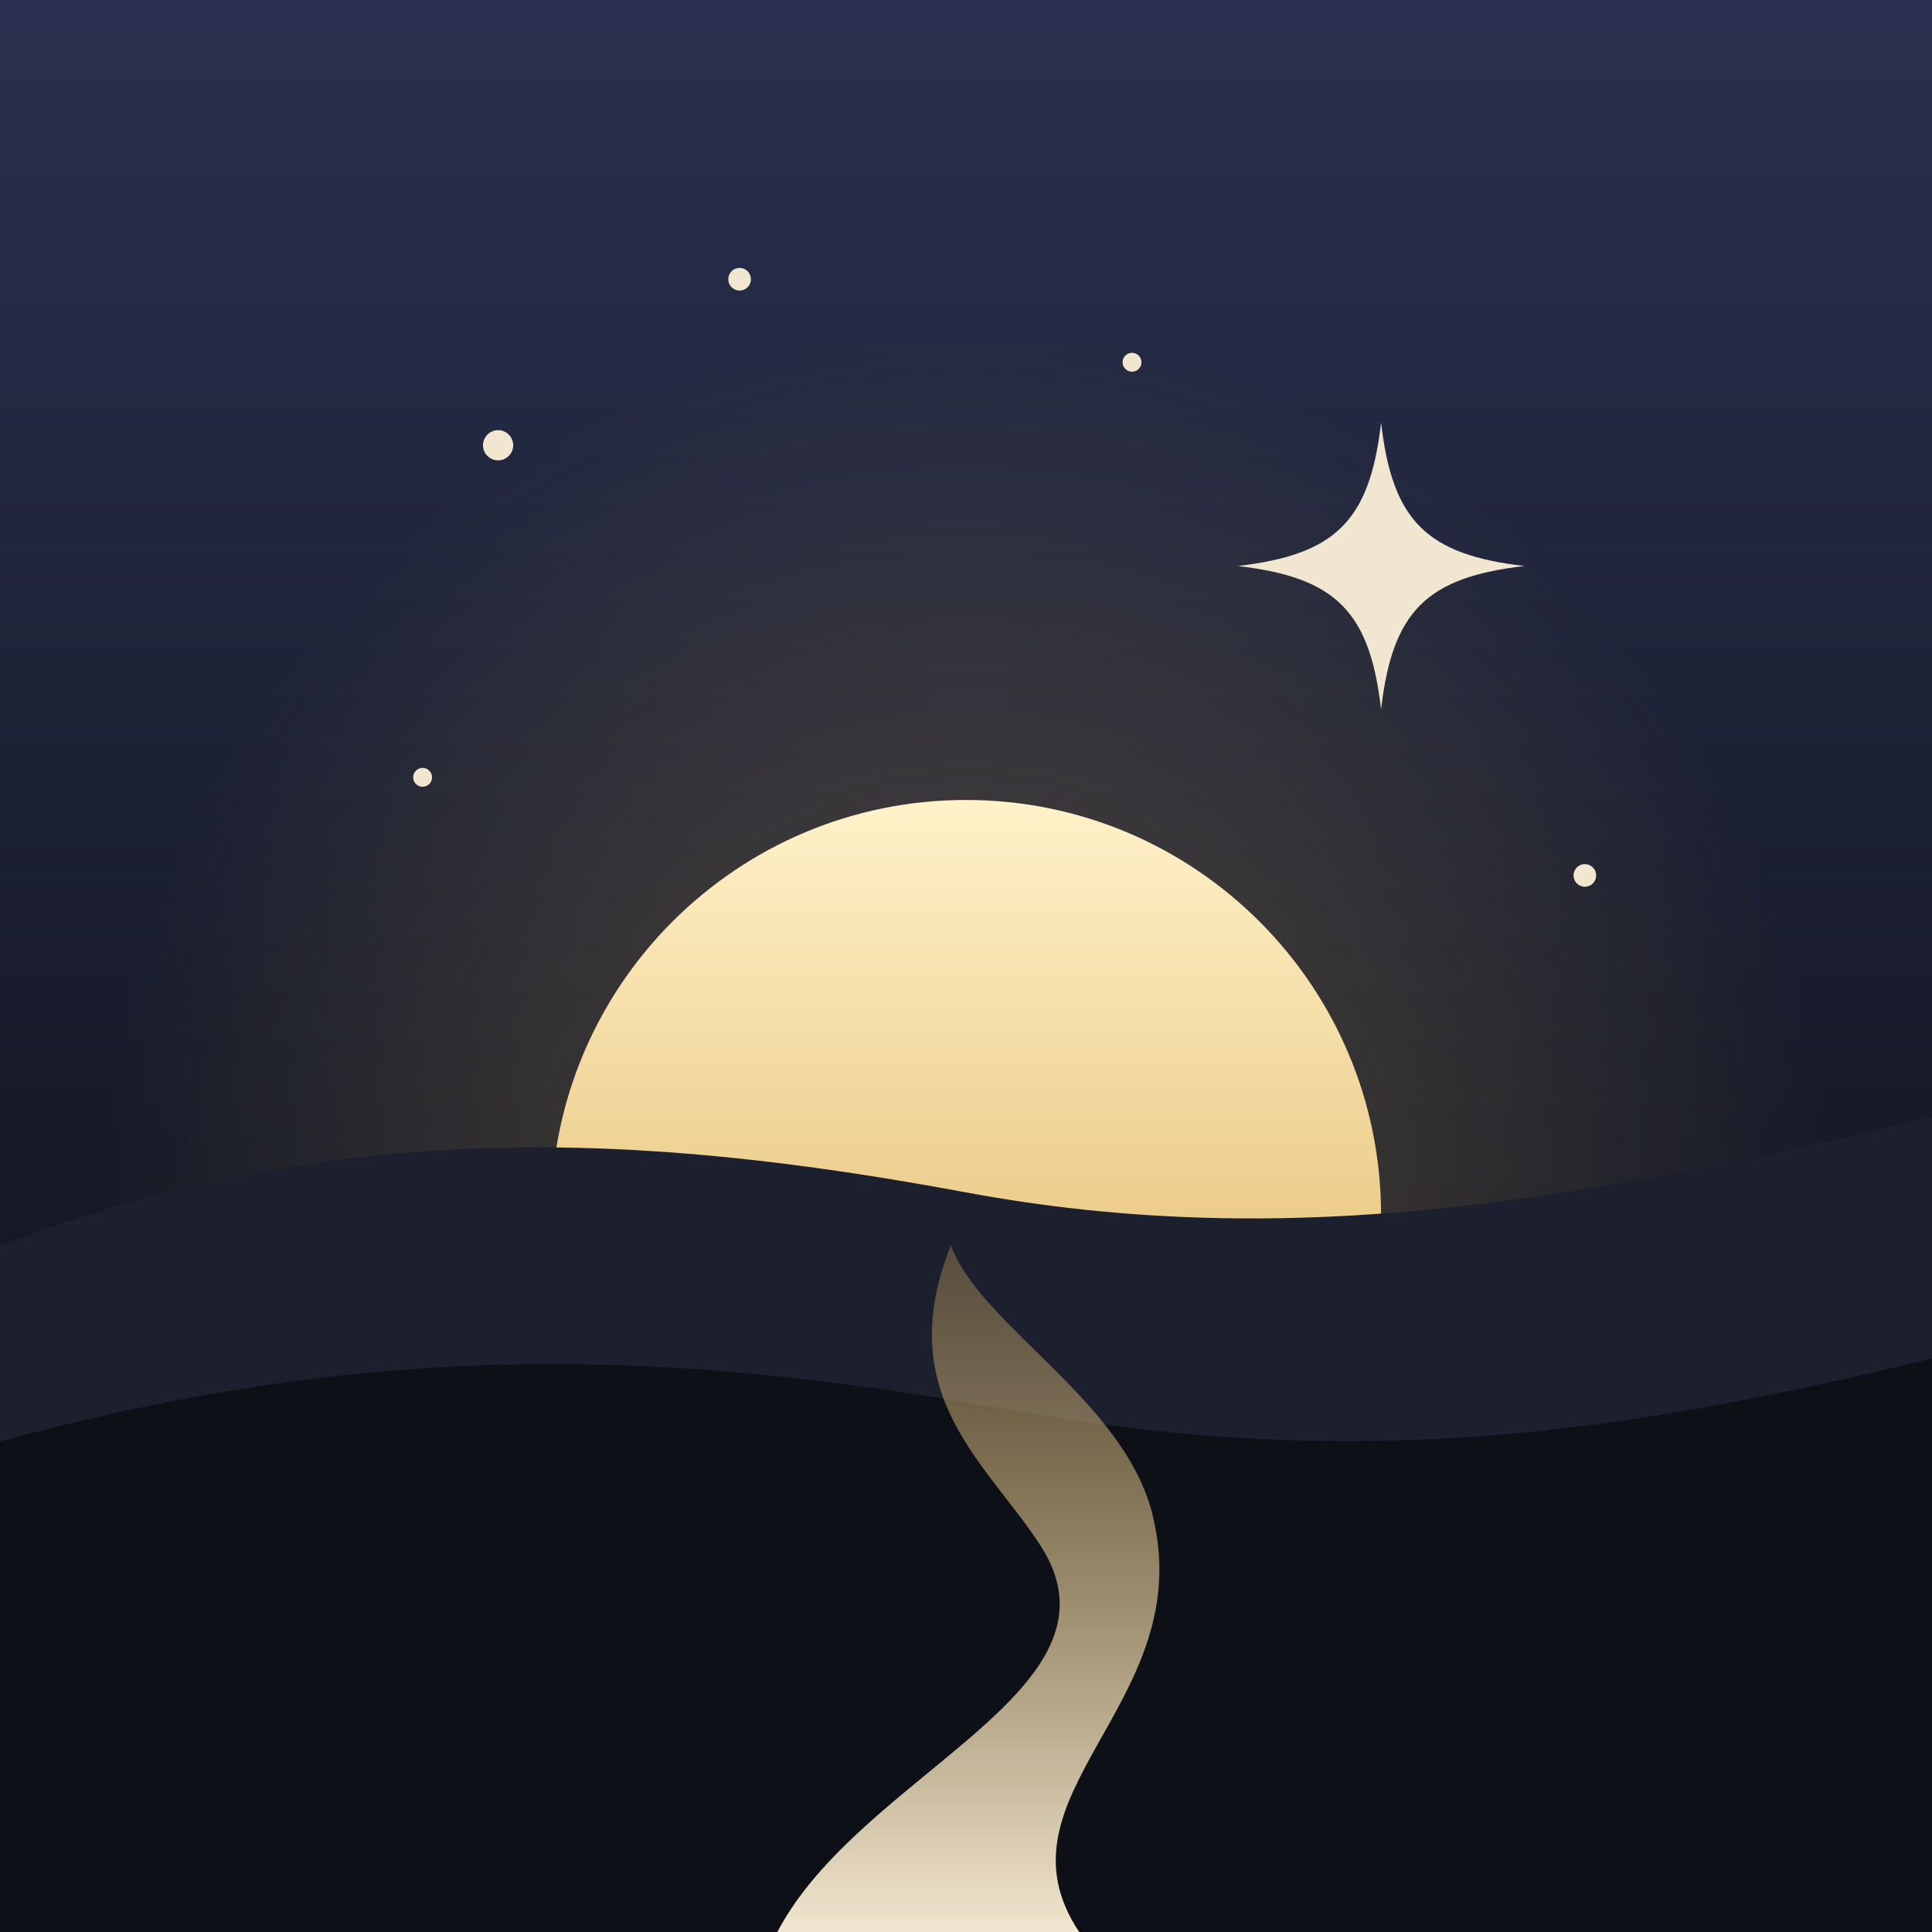
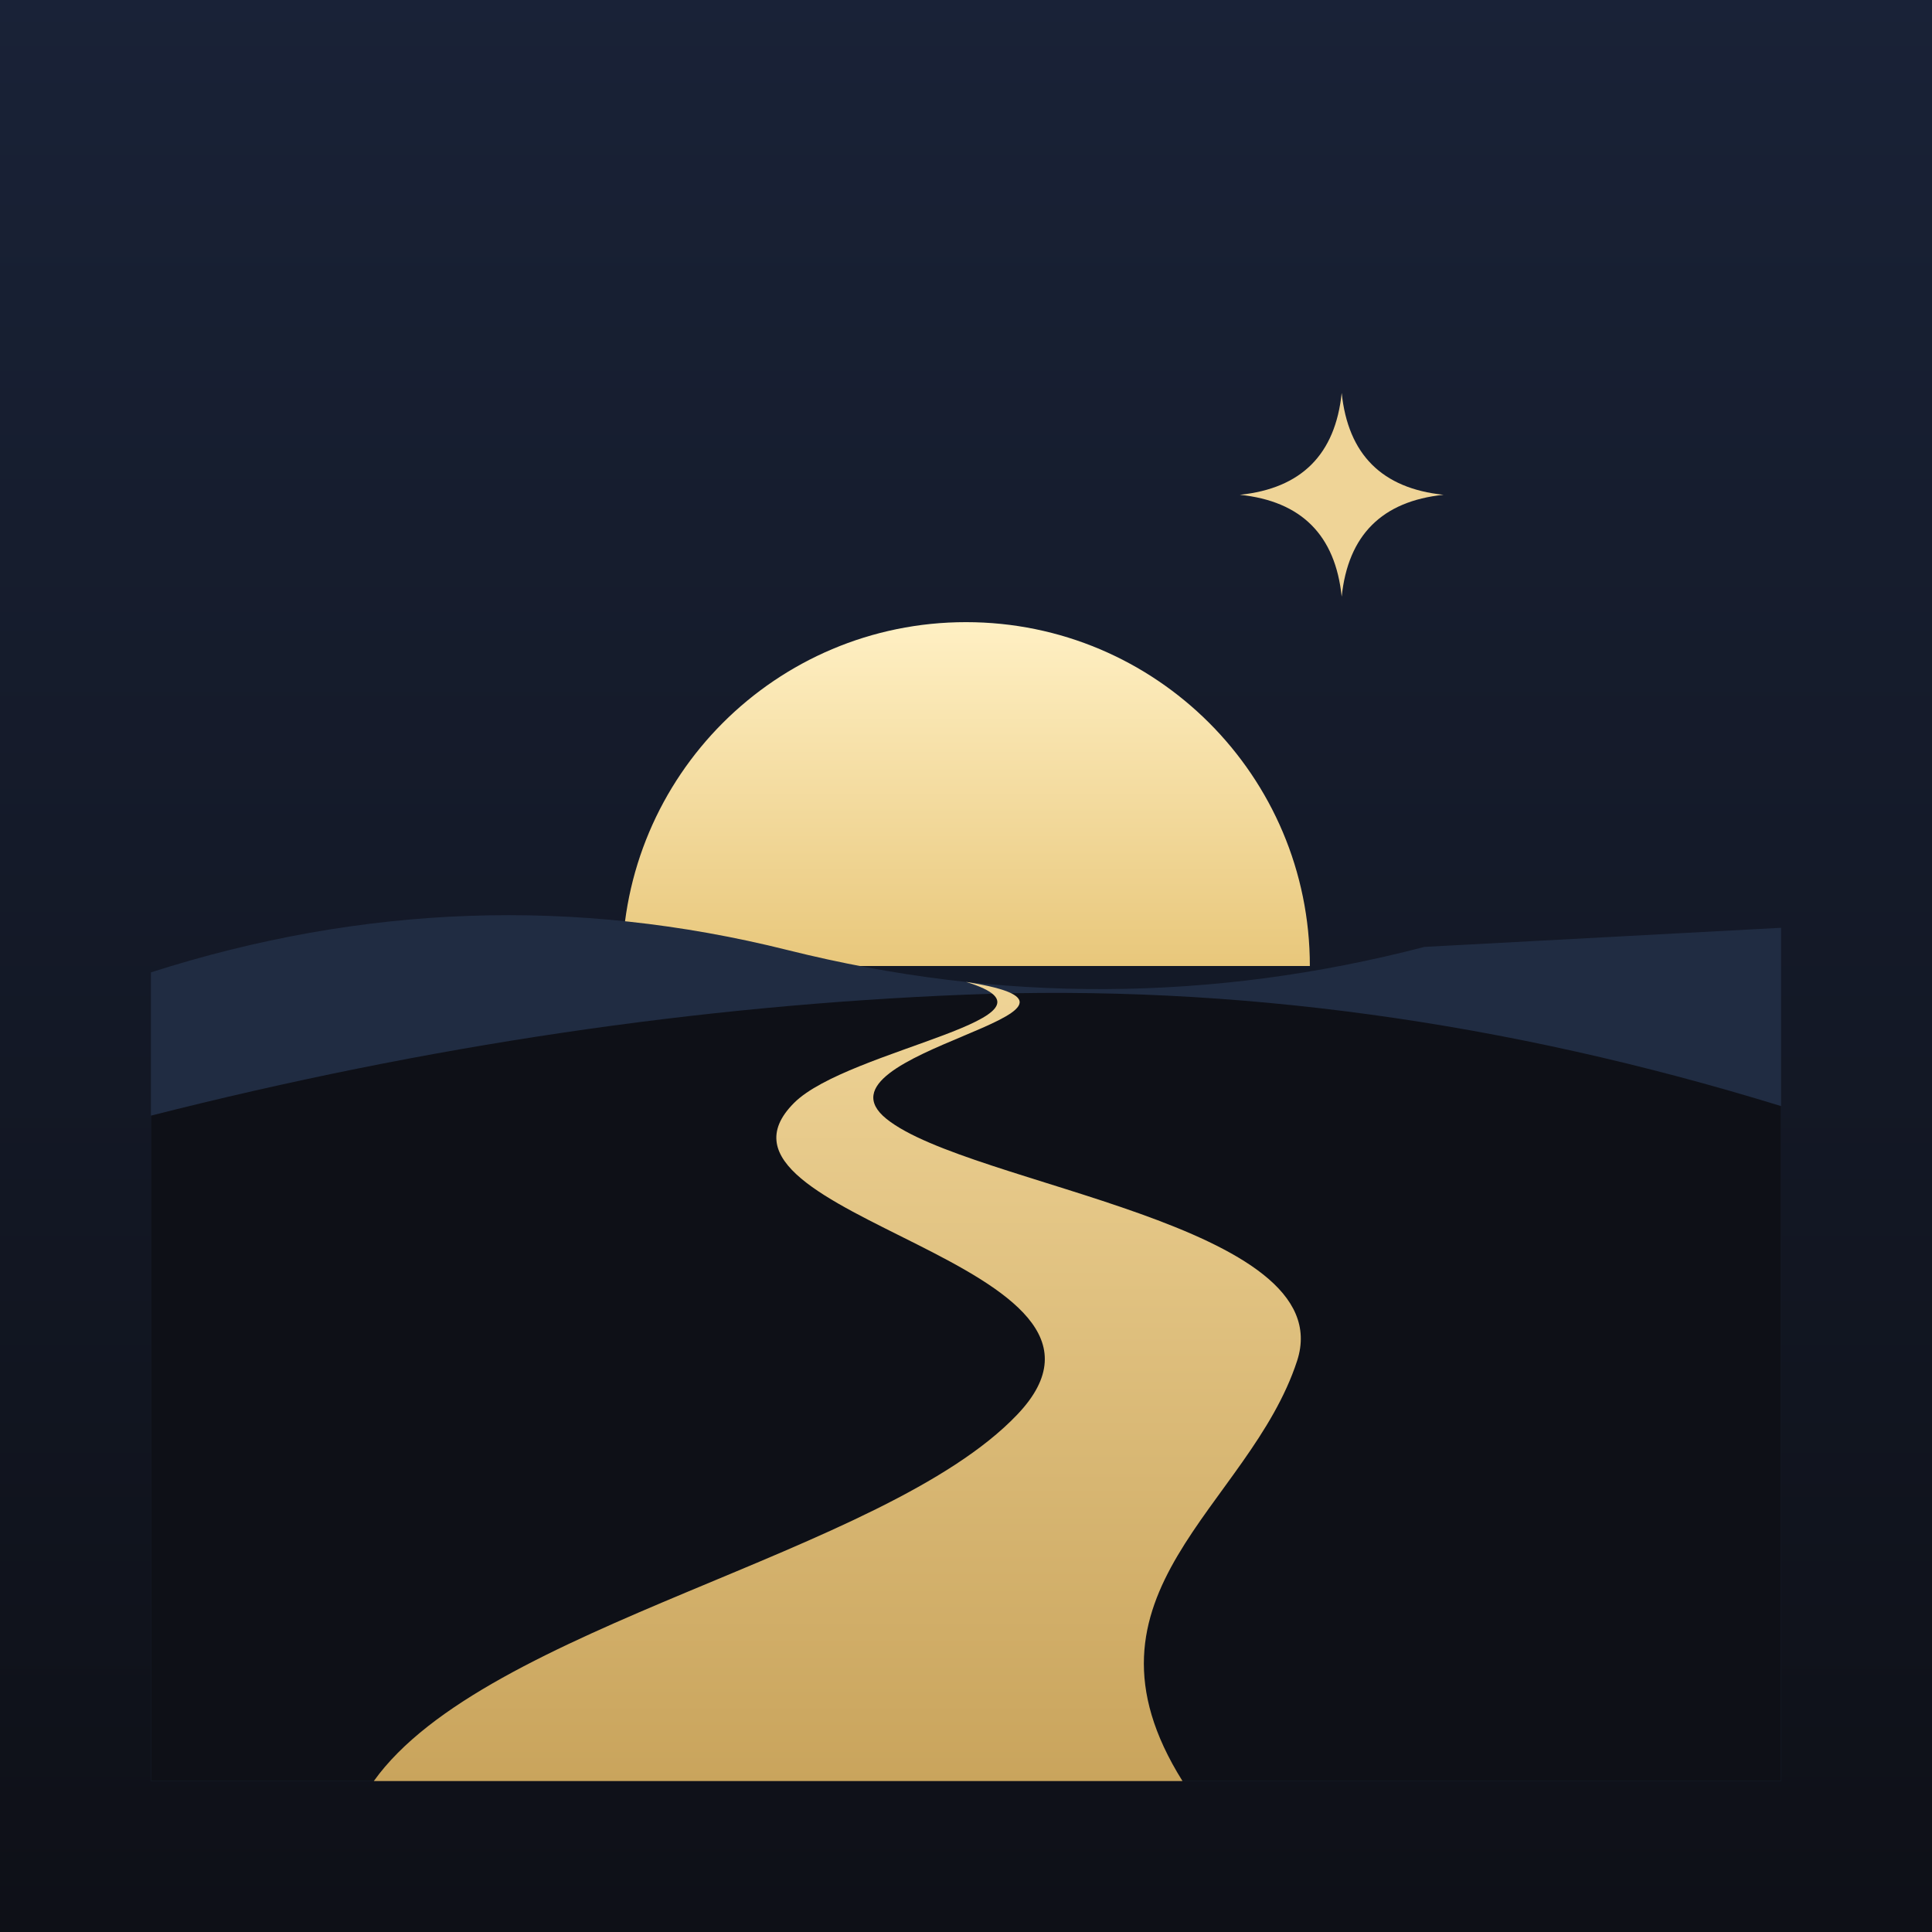
- <svg xmlns="http://www.w3.org/2000/svg" viewBox="0 0 512 512">
+ <svg xmlns="http://www.w3.org/2000/svg" viewBox="0 0 512 512" role="img" aria-labelledby="title desc">
  <defs>
-     <linearGradient id="ceu" x1="0" y1="0" x2="0" y2="1">
-       <stop offset="0" stop-color="#2a3150" />
-       <stop offset="0.55" stop-color="#171b2a" />
+     <linearGradient id="sky" x2="0" y2="1">
+       <stop stop-color="#192237" />
      <stop offset="1" stop-color="#0e1017" />
    </linearGradient>
-     <radialGradient id="brilho" cx="256" cy="318" r="230" gradientUnits="userSpaceOnUse">
-       <stop offset="0" stop-color="#e9b85e" stop-opacity="0.55" />
-       <stop offset="0.45" stop-color="#c9a45c" stop-opacity="0.18" />
-       <stop offset="1" stop-color="#c9a45c" stop-opacity="0" />
-     </radialGradient>
-     <linearGradient id="sol" x1="0" y1="0" x2="0" y2="1">
-       <stop offset="0" stop-color="#fff1c9" />
-       <stop offset="1" stop-color="#d9a94f" />
+     <linearGradient id="sun" x2="0" y2="1">
+       <stop stop-color="#fff0c4" />
+       <stop offset="1" stop-color="#e8c77b" />
    </linearGradient>
-     <linearGradient id="caminho" x1="0" y1="1" x2="0" y2="0">
-       <stop offset="0" stop-color="#f1e6cf" />
-       <stop offset="1" stop-color="#c9a45c" stop-opacity="0.35" />
+     <linearGradient id="road" x2="0" y2="1">
+       <stop stop-color="#efd497" />
+       <stop offset="1" stop-color="#c9a45c" />
    </linearGradient>
-     <clipPath id="forma">
-       <rect width="512" height="512" rx="0" />
-     </clipPath>
  </defs>
-   <g clip-path="url(#forma)">
-     <rect width="512" height="512" fill="url(#ceu)" />
-     <rect width="512" height="512" fill="url(#brilho)" />
-     <g fill="#f1e6cf">
-       <circle cx="132" cy="118" r="4" />
-       <circle cx="196" cy="74" r="3" />
-       <circle cx="112" cy="206" r="2.5" />
-       <circle cx="420" cy="232" r="3" />
-       <circle cx="300" cy="96" r="2.5" />
-     </g>
-     <path d="M366 112 C369 138 378 147 404 150 C378 153 369 162 366 188 C363 162 354 153 328 150 C354 147 363 138 366 112Z" fill="#f1e6cf" />
-     <circle cx="256" cy="322" r="110" fill="url(#sol)" />
-     <path d="M0 330 C90 296 170 300 256 316 C342 332 420 318 512 296 V512 H0Z" fill="#1b1f2e" />
-     <path d="M0 382 C110 352 190 360 270 374 C360 390 430 380 512 360 V512 H0Z" fill="#0e1017" />
-     <path d="M206 512 C228 470 300 448 276 410 C262 388 236 370 252 330 C260 352 300 372 306 404 C316 452 262 476 286 512Z" fill="url(#caminho)" />
+   <rect width="512" height="512" rx="0" fill="url(#sky)" />
+   <g transform="translate(40 40) scale(.84375)">
+     <path d="M256 256m-108 0a108 108 0 1 1 216 0Z" fill="url(#sun)" />
+     <path d="M0 258Q100 226 200 251T400 250L512 244V512H0Z" fill="#202c42" />
+     <path d="M0 303Q130 270 256 265T512 300V512H0Z" fill="#0e1017" />
+     <path d="M256 261C313 270 205 283 231 304S374 337 360 380C345 426 287 453 324 512H70C105 463 230 441 272 397C318 349 166 335 202 299C219 282 292 272 256 261Z" fill="url(#road)" />
+     <path d="M374 76Q377 105 406 108Q377 111 374 140Q371 111 342 108Q371 105 374 76Z" fill="#efd497" />
  </g>
</svg>
